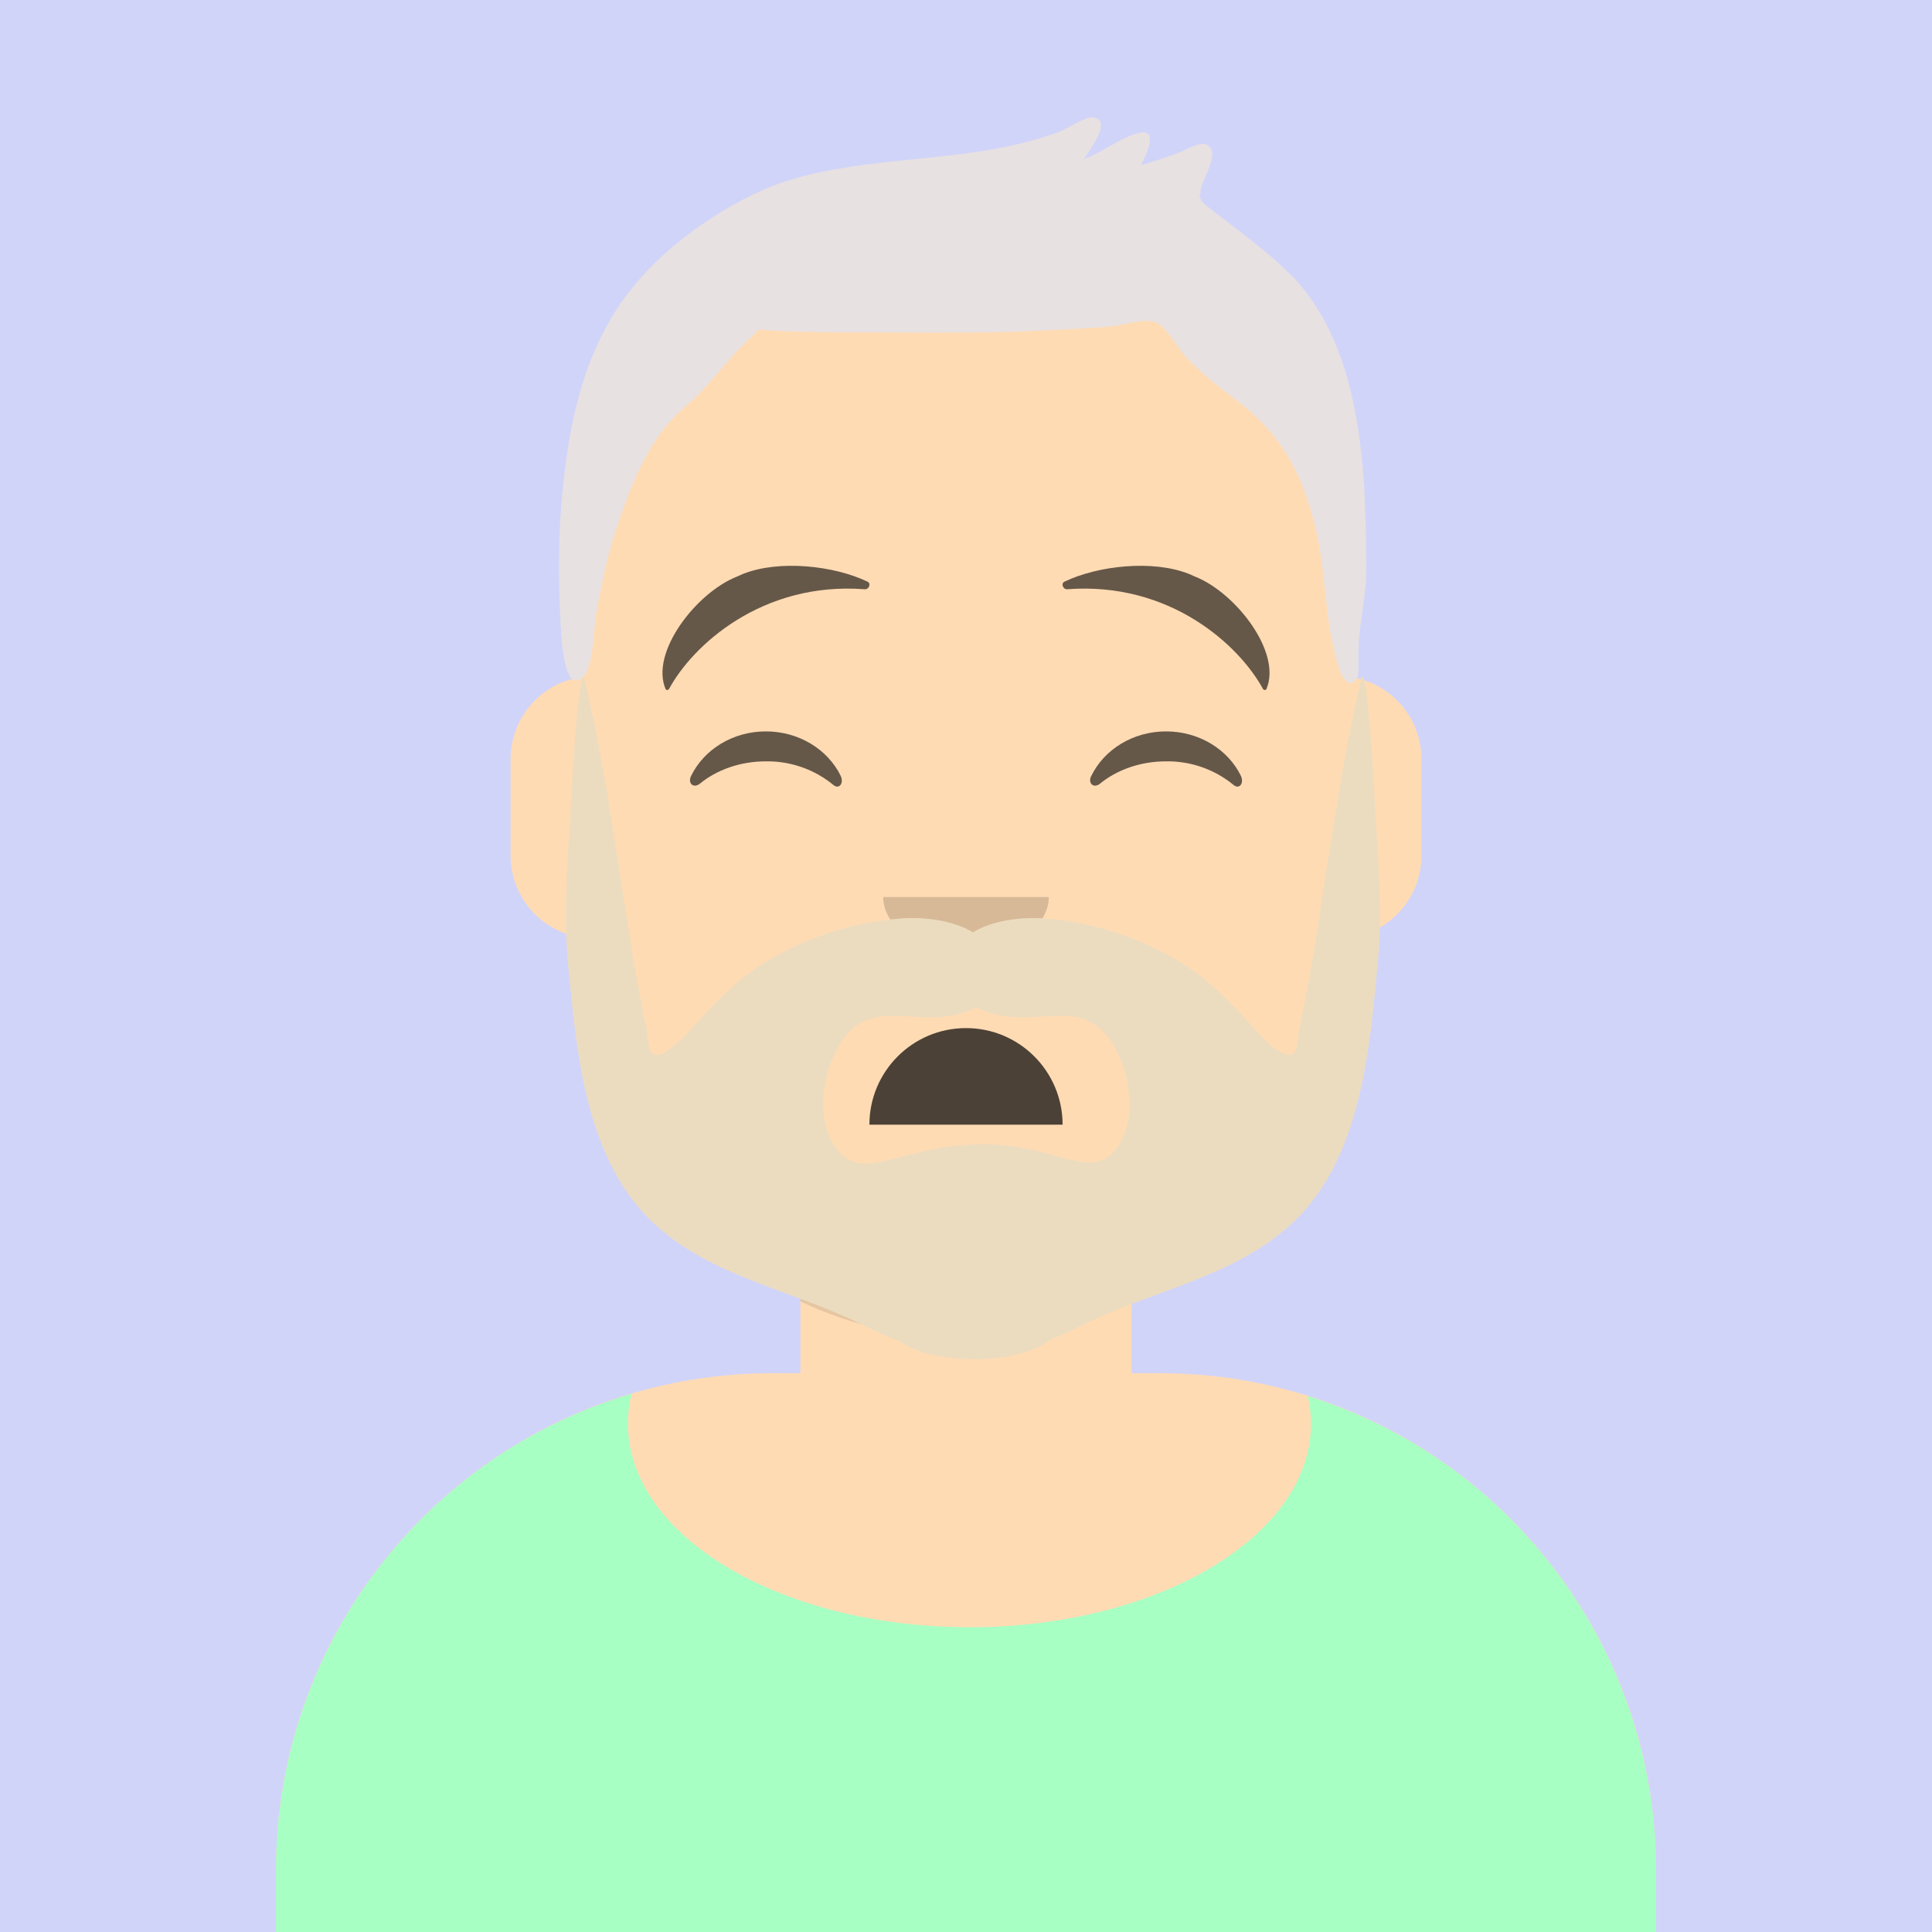
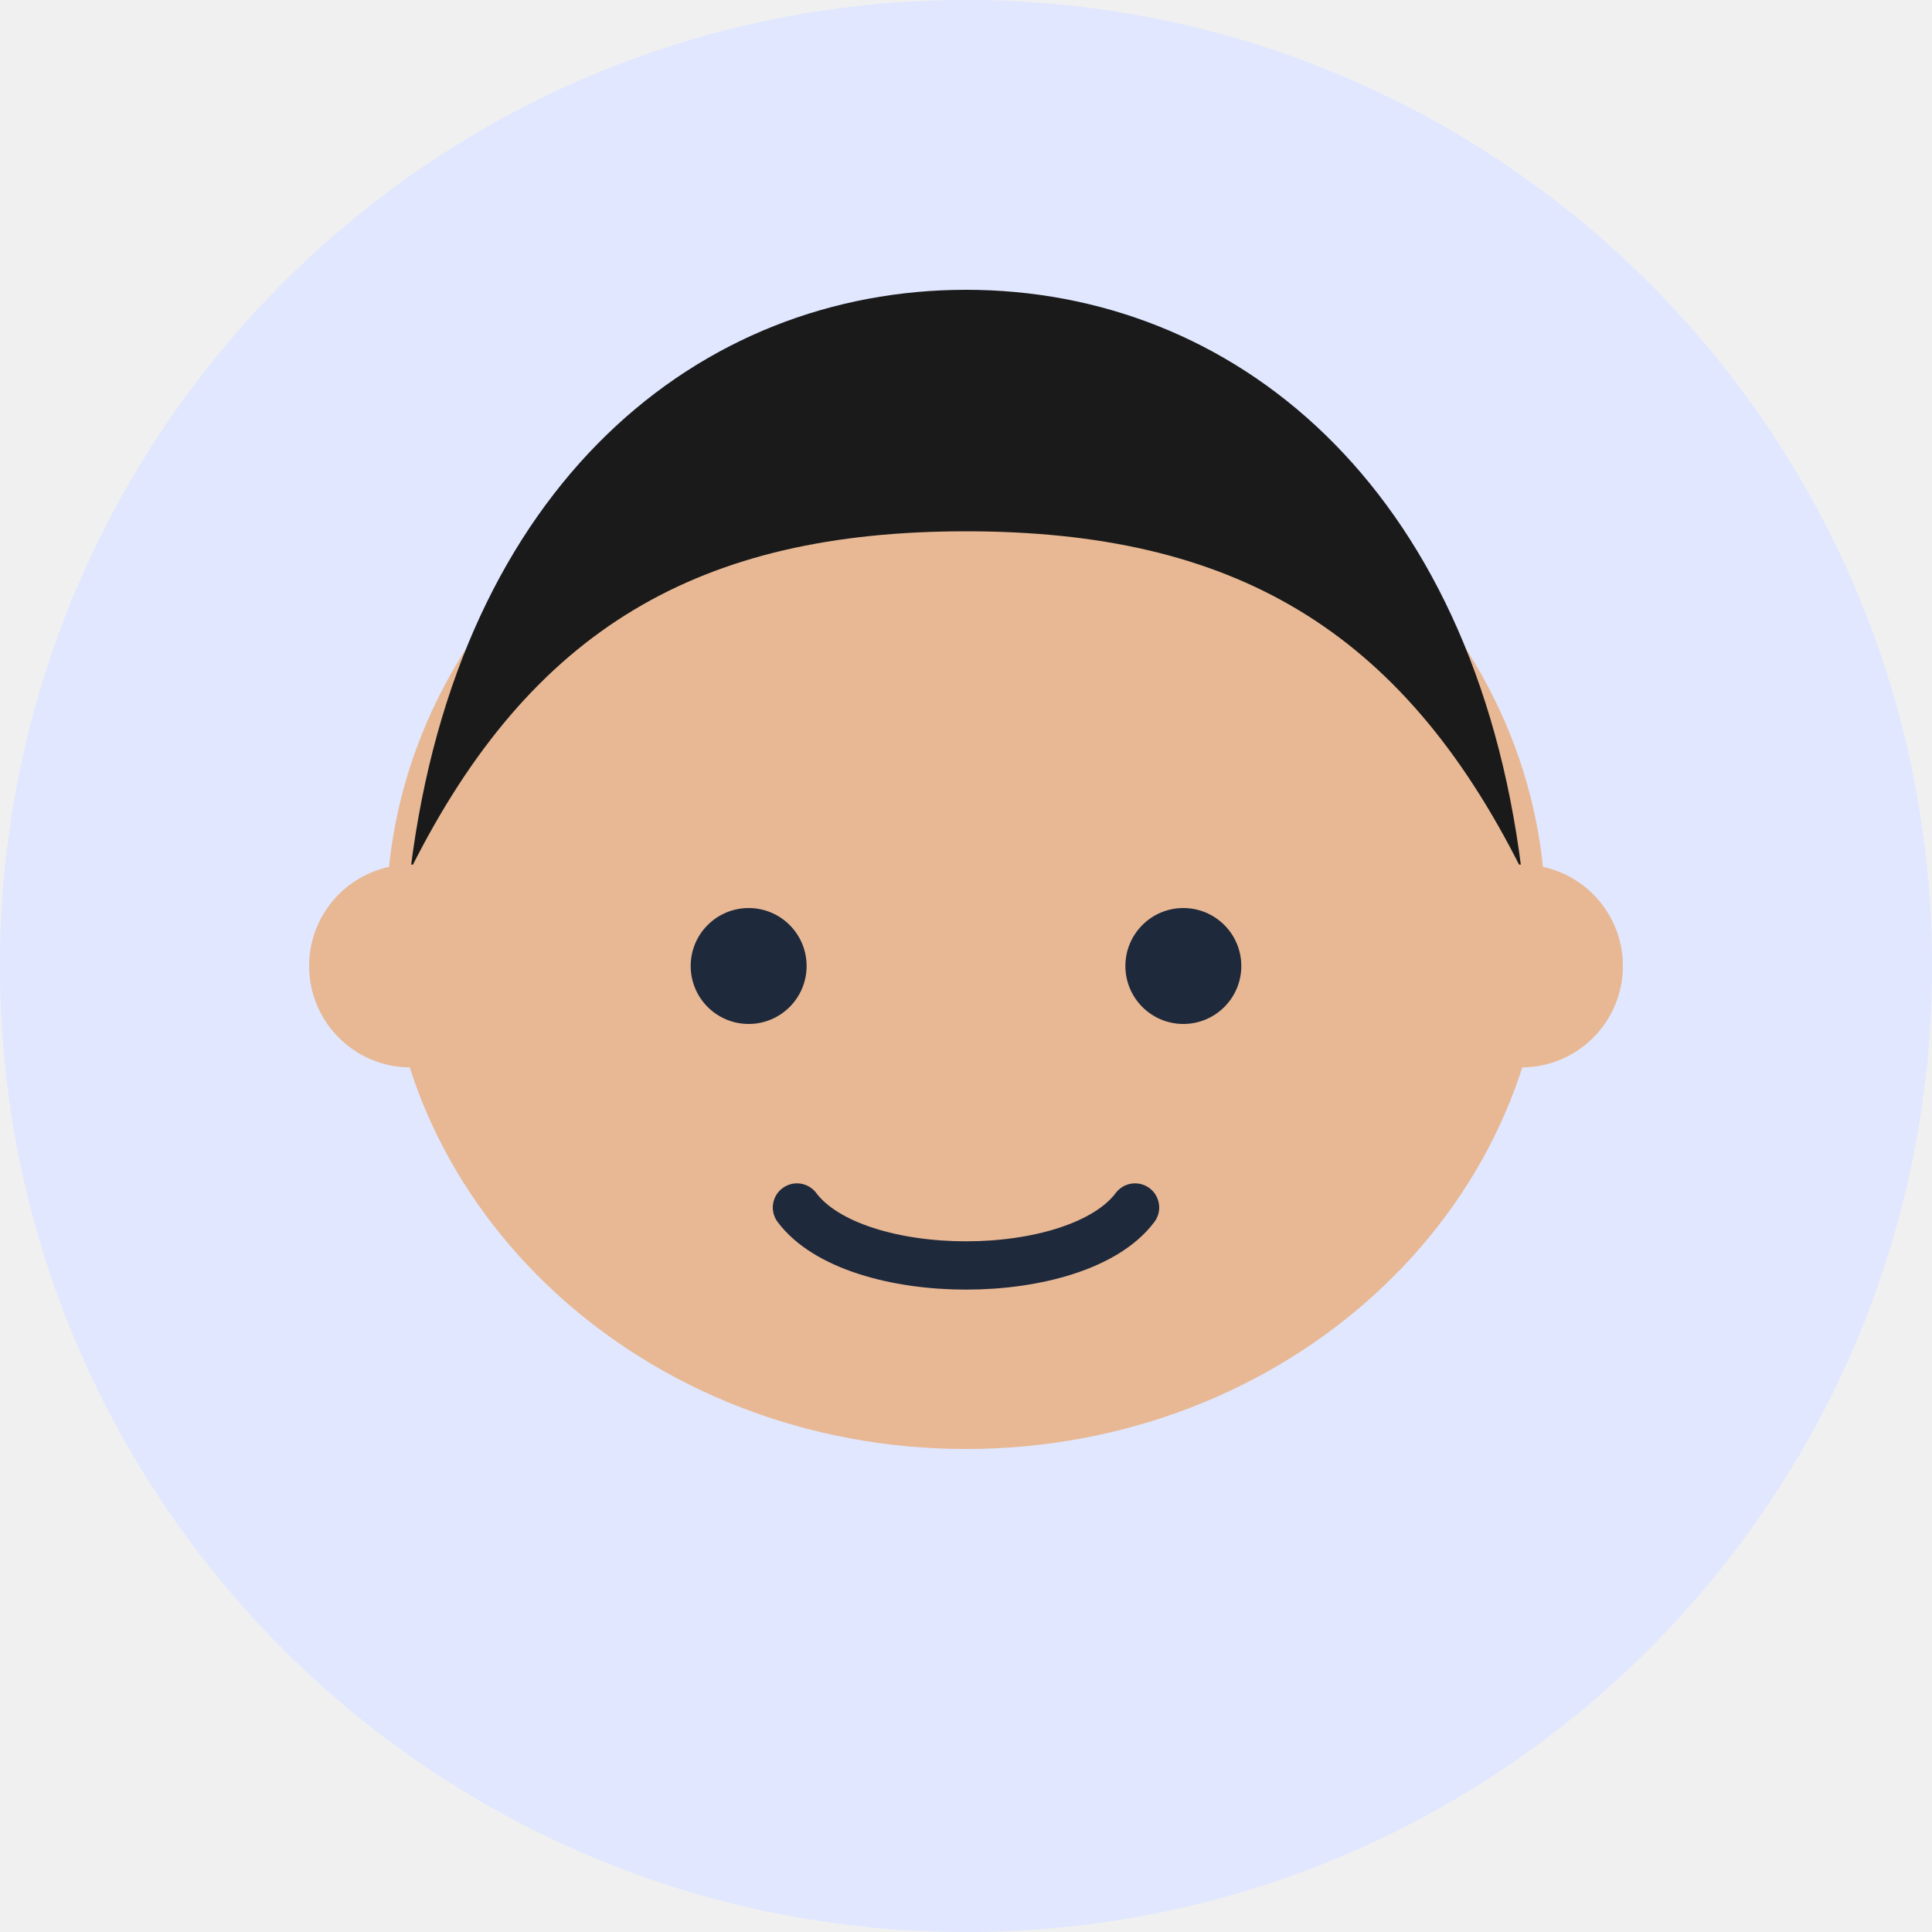
- <svg xmlns="http://www.w3.org/2000/svg" viewBox="0 0 280 280" fill="none" shape-rendering="auto">
-   <mask id="viewboxMask">
-     <rect width="280" height="280" rx="0" ry="0" x="0" y="0" fill="#fff" />
-   </mask>
-   <g mask="url(#viewboxMask)">
-     <rect fill="#d1d4f9" width="280" height="280" x="0" y="0" />
-     <g transform="translate(8)">
-       <path d="M132 36a56 56 0 0 0-56 56v6.17A12 12 0 0 0 66 110v14a12 12 0 0 0 10.3 11.88 56.04 56.04 0 0 0 31.7 44.73v18.4h-4a72 72 0 0 0-72 72v9h200v-9a72 72 0 0 0-72-72h-4v-18.39a56.04 56.04 0 0 0 31.7-44.73A12 12 0 0 0 198 124v-14a12 12 0 0 0-10-11.83V92a56 56 0 0 0-56-56Z" fill="#ffdbb4" />
-       <path d="M108 180.61v8a55.79 55.79 0 0 0 24 5.39c8.59 0 16.73-1.93 24-5.39v-8a55.79 55.79 0 0 1-24 5.39 55.79 55.79 0 0 1-24-5.39Z" fill="#000" fill-opacity=".1" />
-       <g transform="translate(0 170)">
-         <path d="M132.5 65.83c27.34 0 49.5-13.2 49.5-29.48 0-1.37-.16-2.7-.46-4.02A72.03 72.03 0 0 1 232 101.05V110H32v-8.95A72.03 72.03 0 0 1 83.53 32a18 18 0 0 0-.53 4.35c0 16.28 22.16 29.48 49.5 29.48Z" fill="#a7ffc4" />
-       </g>
-       <g transform="translate(78 134)">
-         <path fill-rule="evenodd" clip-rule="evenodd" d="M40 29a14 14 0 1 1 28 0" fill="#000" fill-opacity=".7" />
-       </g>
-       <g transform="translate(104 122)">
-         <path fill-rule="evenodd" clip-rule="evenodd" d="M16 8c0 4.42 5.37 8 12 8s12-3.58 12-8" fill="#000" fill-opacity=".16" />
-       </g>
-       <g transform="translate(76 90)">
-         <path d="M16.16 22.45c1.85-3.8 6-6.45 10.84-6.45 4.81 0 8.96 2.63 10.82 6.4.55 1.13-.24 2.05-1.03 1.37a15.05 15.05 0 0 0-9.8-3.43c-3.73 0-7.12 1.24-9.55 3.23-.9.73-1.82-.01-1.28-1.12ZM74.16 22.45c1.85-3.8 6-6.45 10.84-6.45 4.81 0 8.96 2.63 10.82 6.4.55 1.13-.24 2.05-1.03 1.37a15.05 15.05 0 0 0-9.8-3.43c-3.74 0-7.13 1.24-9.56 3.23-.9.73-1.82-.01-1.28-1.12Z" fill-rule="evenodd" clip-rule="evenodd" fill="#000" fill-opacity=".6" />
-       </g>
-       <g transform="translate(76 82)">
-         <path d="m22.77 1.58.9-.4C28.93-.91 36.88-.03 41.73 2.3c.57.27.18 1.15-.4 1.1-14.92-1.14-24.96 8.15-28.37 14.45-.1.18-.41.2-.49.03-2.3-5.32 4.45-13.98 10.3-16.3ZM89.23 1.58l-.9-.4C83.07-.91 75.12-.03 70.27 2.3c-.57.27-.18 1.15.4 1.1 14.92-1.14 24.96 8.15 28.37 14.45.1.18.41.2.49.03 2.3-5.32-4.45-13.98-10.3-16.3Z" fill-rule="evenodd" clip-rule="evenodd" fill="#000" fill-opacity=".6" />
-       </g>
-       <g transform="translate(-1)">
-         <path fill-rule="evenodd" clip-rule="evenodd" d="M180.15 39.92c-2.76-2.82-5.96-5.21-9.08-7.61-.69-.53-1.39-1.05-2.06-1.6-.15-.12-1.72-1.24-1.9-1.66-.45-.99-.19-.22-.12-1.4.08-1.5 3.13-5.73.85-6.7-1-.43-2.8.7-3.75 1.08a59.56 59.56 0 0 1-5.73 1.9c.93-1.85 2.7-5.57-.63-4.58-2.6.78-5.03 2.77-7.64 3.7.86-1.4 4.32-5.8 1.2-6.05-.98-.07-3.8 1.75-4.86 2.14a55.81 55.81 0 0 1-9.63 2.51c-11.2 2.02-24.3 1.45-34.65 6.54-8 3.93-15.88 10.03-20.5 17.8-4.44 7.48-6.1 15.67-7.03 24.25-.69 6.3-.74 12.8-.42 19.12.1 2.07.34 11.61 3.34 8.72 1.5-1.44 1.49-7.25 1.87-9.22.75-3.91 1.47-7.85 2.72-11.64 2.2-6.68 4.81-13.8 10.3-18.4 3.53-2.94 6.01-6.93 9.39-9.9 1.51-1.35.36-1.2 2.8-1.03 1.63.12 3.28.16 4.92.2 3.8.1 7.6.08 11.4.1 7.64 0 15.25.12 22.89-.28 3.4-.18 6.8-.28 10.18-.6 1.9-.17 5.25-1.38 6.8-.45 1.43.84 2.91 3.61 3.94 4.75 2.41 2.67 5.3 4.72 8.12 6.92 5.9 4.57 8.87 10.33 10.66 17.48 1.79 7.13 1.29 13.75 3.5 20.76.38 1.24 1.4 3.36 2.67 1.46.24-.36.18-2.3.18-3.42 0-4.52 1.14-7.91 1.13-12.46-.06-13.83-.5-31.87-10.85-42.44Z" fill="#e8e1e1" />
-       </g>
-       <g transform="translate(49 72)">
-         <path fill-rule="evenodd" clip-rule="evenodd" d="M84.5 93.84c-11.5.38-16.64 5.88-20.5.29-2.91-4.2-1.7-11.26 1.01-15.23 3.86-5.65 9.1-2.92 14.95-3.56 1.6-.18 3.2-.62 4.54-1.34 1.36.72 2.95 1.16 4.55 1.34 5.85.64 11.09-2.09 14.94 3.56 2.72 3.97 3.93 11.03 1.03 15.23-3.87 5.6-9-.67-20.52-.29ZM140.4 26c-3.43 14.07-5 28.43-7.5 42.67-.5 2.97-1.07 5.93-1.68 8.88-.12.62-.25 2.92-.86 3.21-1.85.89-5.62-3.81-6.63-4.87-2.53-2.67-5.05-5.36-8.13-7.45a43.7 43.7 0 0 0-21.13-7.32c-3.18-.25-7.47.18-10.47 2-3-1.82-7.3-2.25-10.47-2-7.6.6-14.9 3.1-21.13 7.32-3.09 2.09-5.6 4.78-8.13 7.45-1 1.06-4.78 5.76-6.63 4.87-.61-.29-.74-2.6-.86-3.21-.6-2.95-1.17-5.91-1.7-8.88-2.47-14.24-4.05-28.6-7.47-42.67-1 0-1.87 18.75-1.98 20.5-.46 7.09-.98 14.03-.3 21.13 1.16 12.24 2.37 27.6 11.7 36.96 8.44 8.45 20.68 10.22 31.24 15.55 1.36.69 3.16 1.54 5.1 2.23 2.06 1.56 6.12 2.63 10.8 2.63 4.91 0 9.15-1.17 11.08-2.86 1.7-.65 3.27-1.39 4.48-2 10.56-5.33 22.8-7.1 31.24-15.55 9.33-9.36 10.54-24.72 11.7-36.96.68-7.1.16-14.04-.3-21.14-.1-1.74-.98-20.5-1.98-20.5Z" fill="#ecdcbf" />
-       </g>
-       <g transform="translate(62 42)" />
-     </g>
-   </g>
+ <svg xmlns="http://www.w3.org/2000/svg" viewBox="0 0 80 80" fill="none">
+   <circle cx="40" cy="40" r="40" fill="#e0e7ff" />
+   <ellipse cx="40" cy="38" rx="24" ry="22" fill="#e8b894" />
+   <path d="M17 36c2-16 12-24 23-24s21 8 23 24c-5-10-12-14-23-14S22 26 17 36z" fill="#1a1a1a" />
+   <circle cx="17" cy="40" r="4.2" fill="#e8b894" />
+   <circle cx="63" cy="40" r="4.2" fill="#e8b894" />
+   <circle cx="31" cy="40" r="2.4" fill="#1e293b" />
+   <circle cx="49" cy="40" r="2.4" fill="#1e293b" />
+   <path d="M33 50c2.4 3.2 11.6 3.2 14 0" stroke="#1e293b" stroke-width="2" stroke-linecap="round" fill="none" />
</svg>
